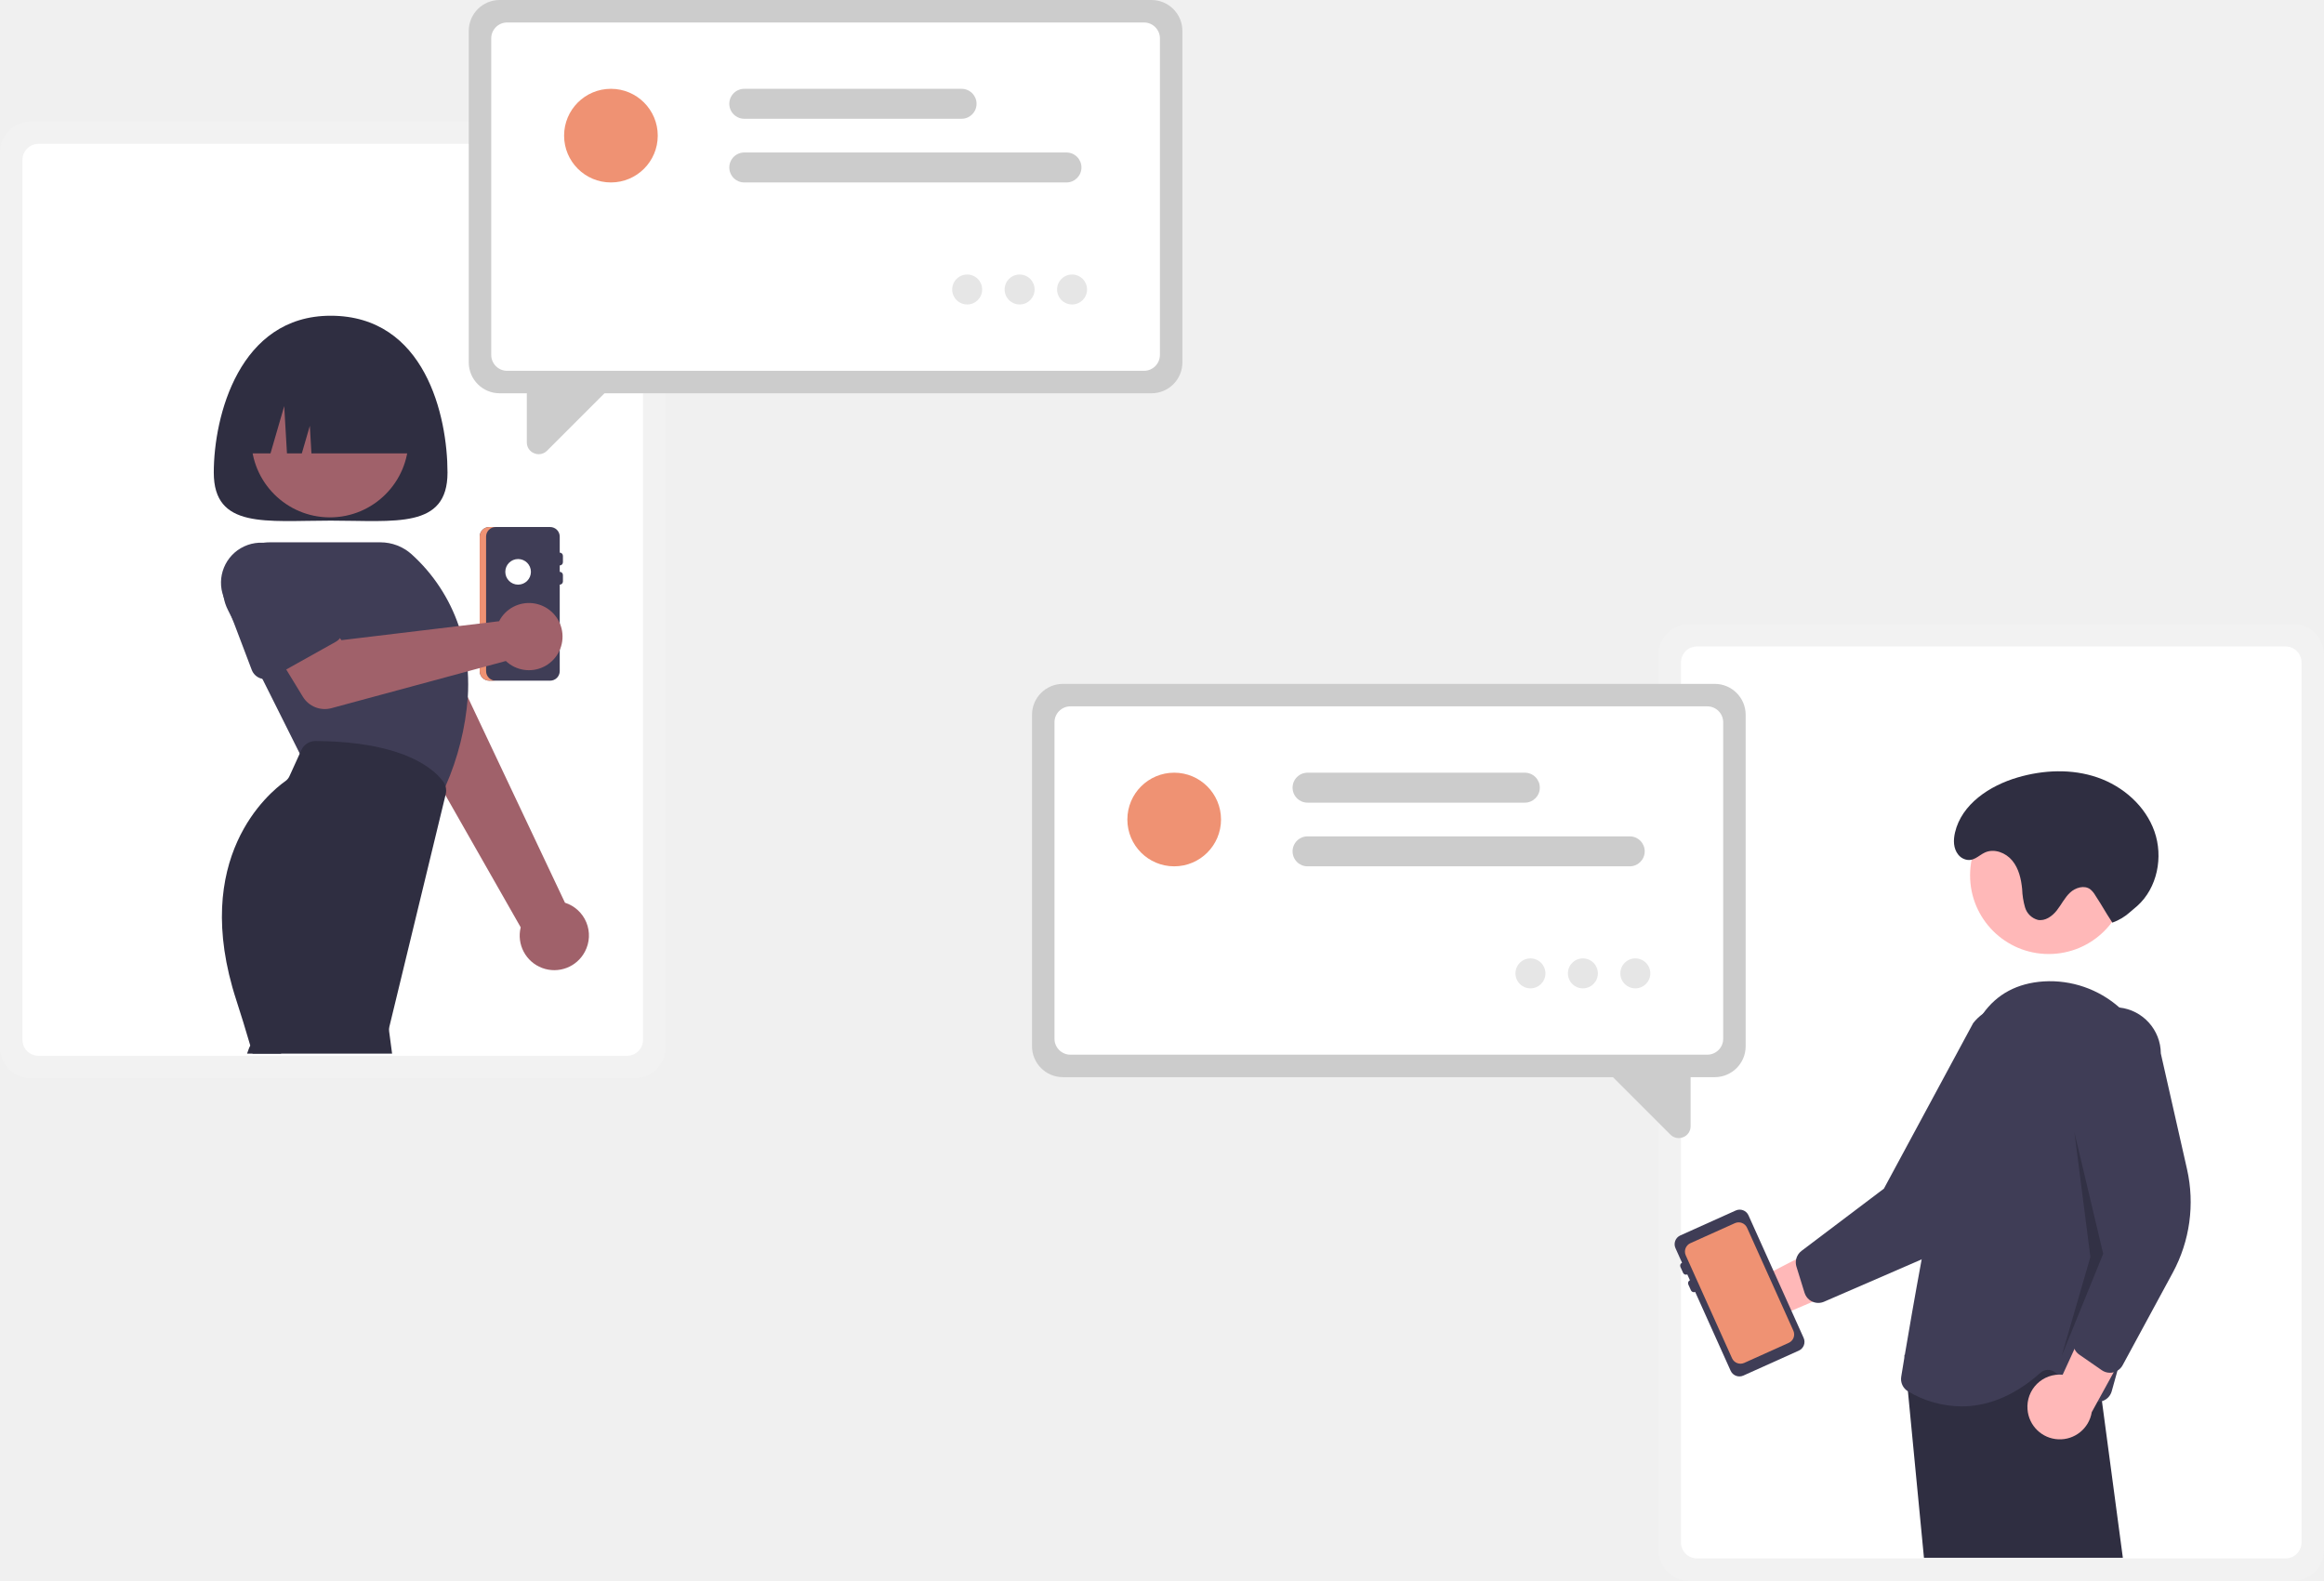
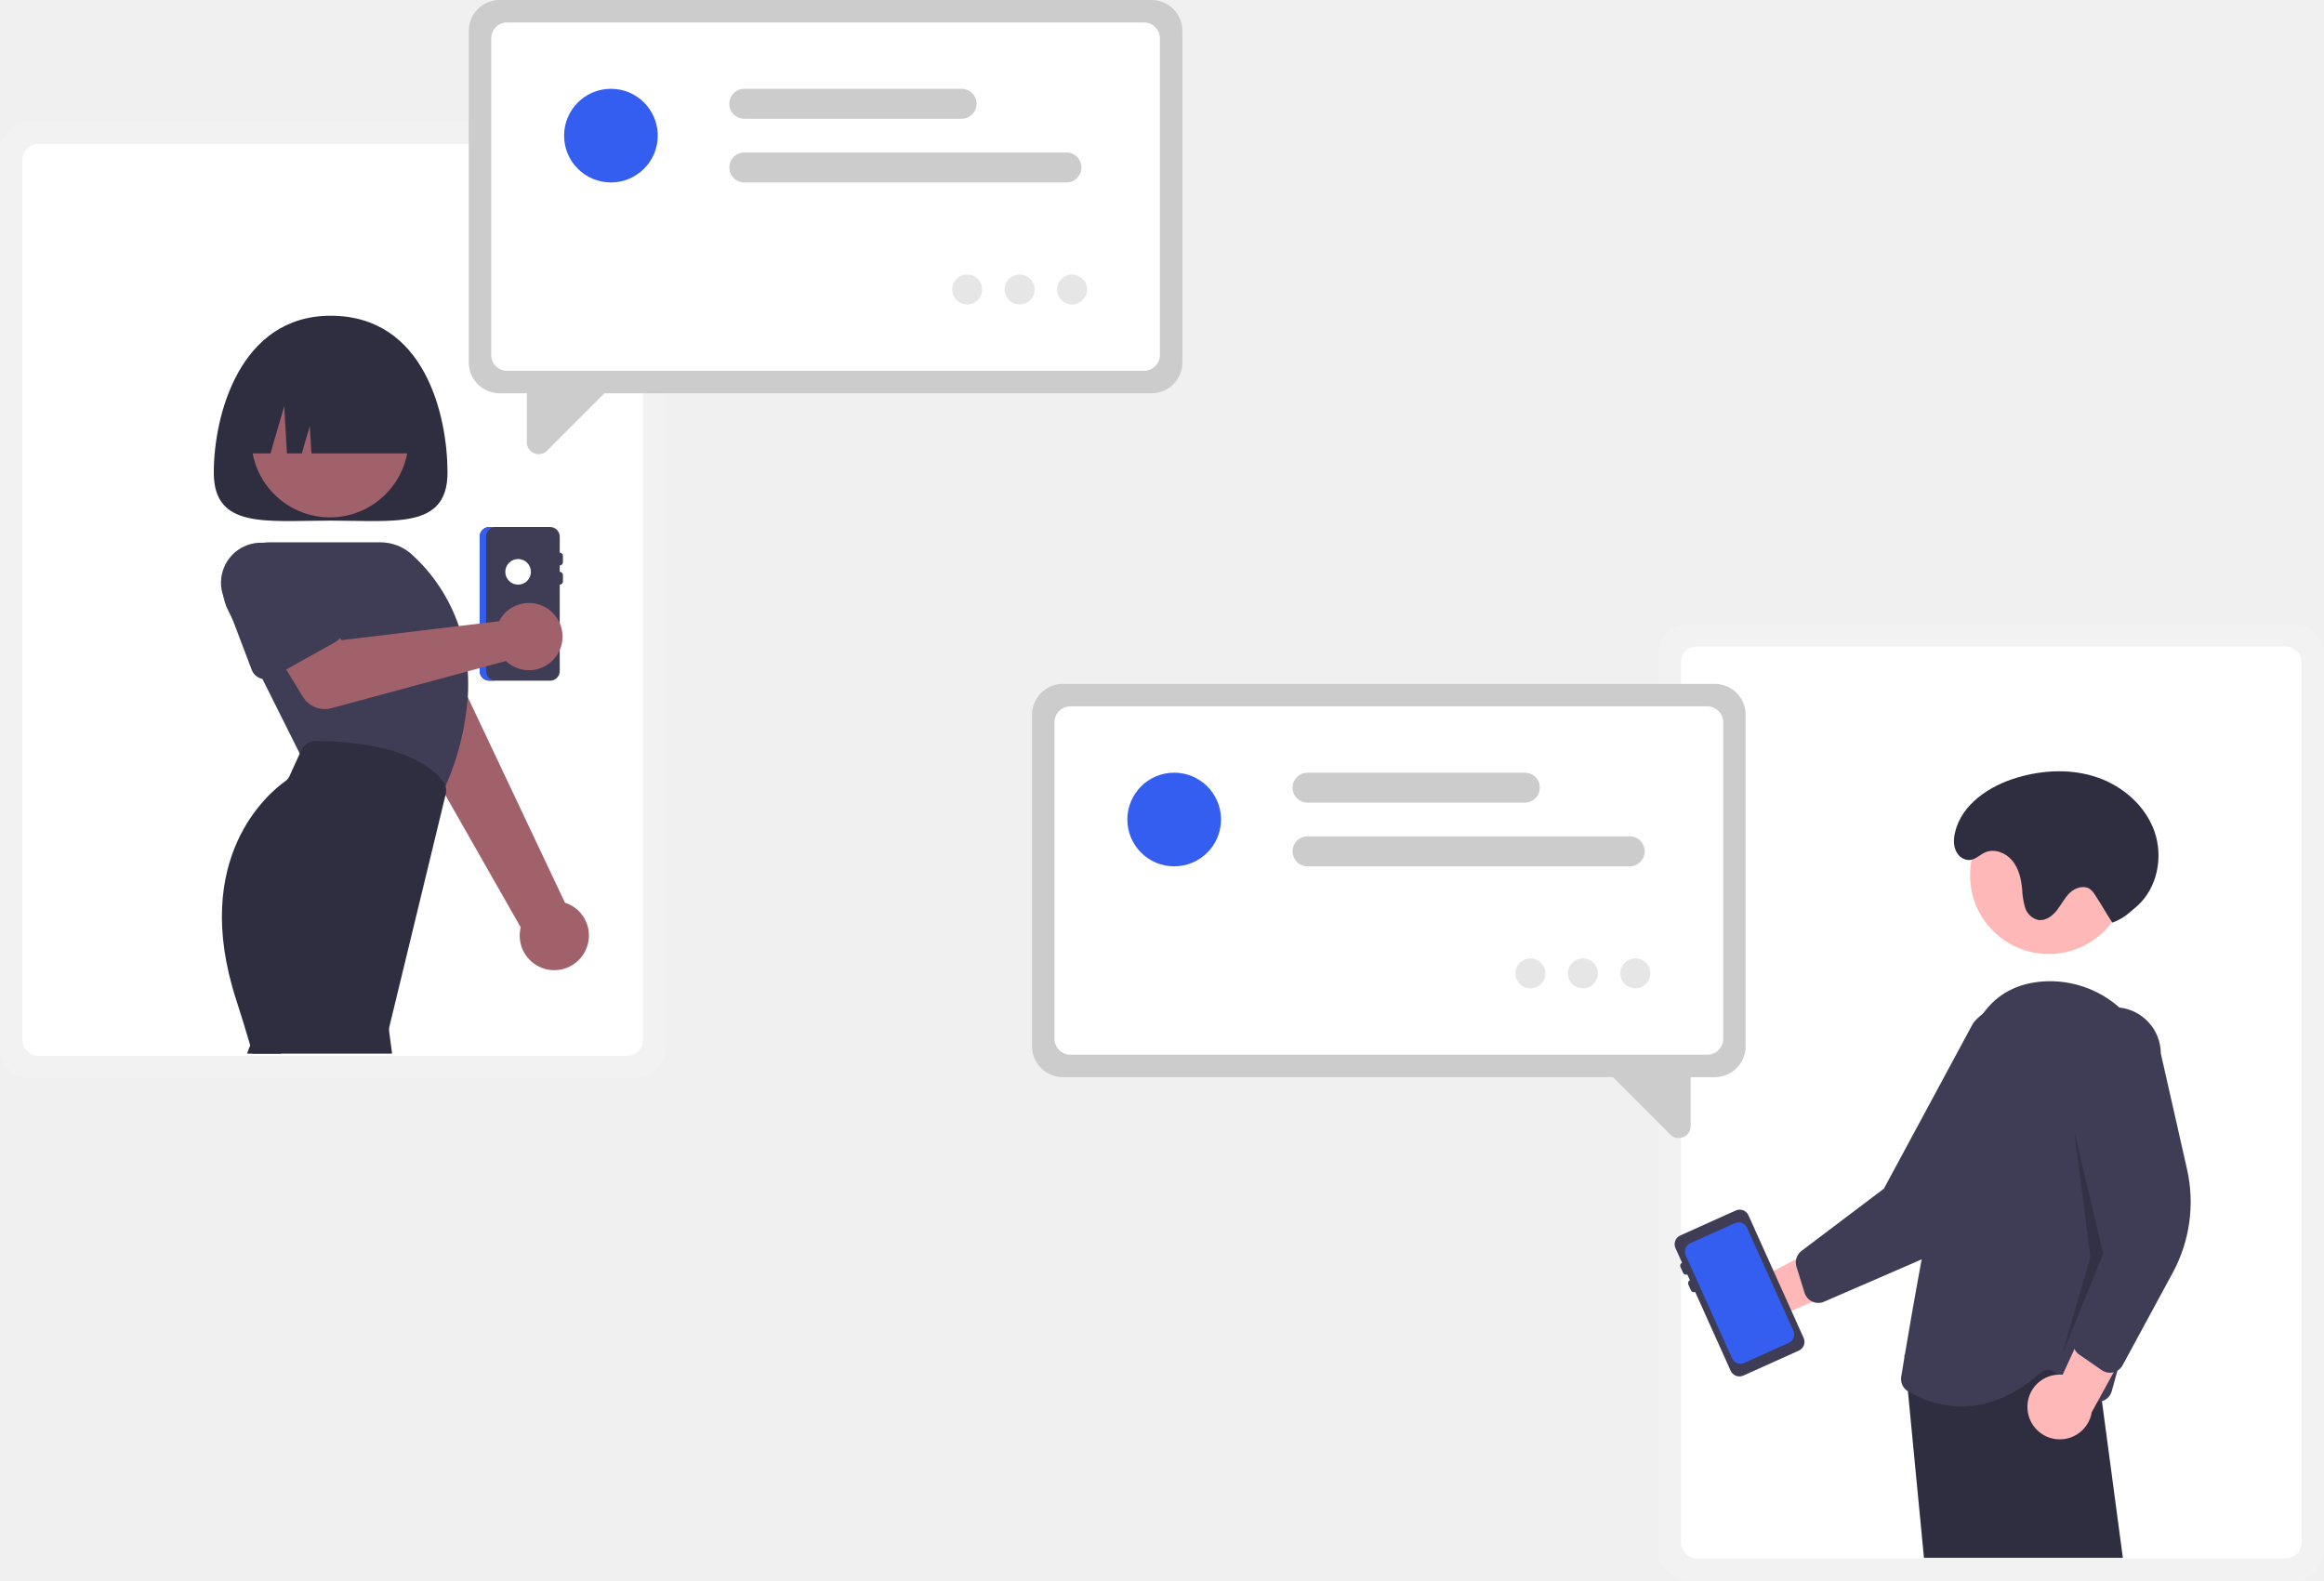
<svg xmlns="http://www.w3.org/2000/svg" id="fd780229-74b2-467a-928a-185e738605ee" data-name="Layer 1" width="725.856" height="493.826" viewBox="0 0 725.856 493.826">
  <path d="M246.725,241.017H435.275a9.664,9.664,0,0,1,9.653,9.653V530.26a9.664,9.664,0,0,1-9.653,9.653H246.725a9.664,9.664,0,0,1-9.653-9.653V250.67A9.664,9.664,0,0,1,246.725,241.017Z" transform="translate(-237.0721 -203.0872)" fill="#f2f2f2" />
  <path d="M249.065,248.038H432.935a4.978,4.978,0,0,1,4.973,4.973V527.92a4.978,4.978,0,0,1-4.973,4.973H249.065a4.978,4.978,0,0,1-4.973-4.973V253.011A4.978,4.978,0,0,1,249.065,248.038Z" transform="translate(-237.0721 -203.0872)" fill="#fff" />
  <path d="M376.843,350.717c0,17.673-16.342,15-36.5,15s-36.5,2.673-36.5-15,7.982-49,36.5-49C369.843,301.717,376.843,333.044,376.843,350.717Z" transform="translate(-237.0721 -203.0872)" fill="#2f2e41" />
  <path d="M419.781,500.315a10.743,10.743,0,0,0-6.253-15.24l-41.816-88.459-19.128,13.413,47.119,82.735a10.801,10.801,0,0,0,20.078,7.551Z" transform="translate(-237.0721 -203.0872)" fill="#a0616a" />
  <path d="M383.394,404.387l-2.39-3.74-1.22-1.92-9.39-14.72a13.375,13.375,0,0,0-24.45,10.85l2.15,7.67,4.39,15.68a4.701,4.701,0,0,0,1.62,2.44,4.372,4.372,0,0,0,.98.62,4.792,4.792,0,0,0,3.94.07c.02-.01.05-.02.07-.03l11.36-5.08.02-.01,8.67-3.88,2.16-.96a4.707,4.707,0,0,0,1.62-1.19,4.65,4.65,0,0,0,1.02-1.83A4.756,4.756,0,0,0,383.394,404.387Z" transform="translate(-237.0721 -203.0872)" fill="#ccc" />
  <path d="M323.464,529.807a4.821,4.821,0,0,0-8.21-.08,3.921,3.921,0,0,0-.45.92l-.57,1.57h10.68Z" transform="translate(-237.0721 -203.0872)" fill="#2f2e41" />
  <circle cx="103.041" cy="137.054" r="24.561" fill="#a0616a" />
  <path d="M383.164,412.787c-.06-.88-.14-1.75-.24-2.6a54.597,54.597,0,0,0-1.92-9.54c-.19-.68-.4-1.34-.63-1.99a53.311,53.311,0,0,0-14.76-22.44,14.574,14.574,0,0,0-9.73-3.72h-34.6a14.583,14.583,0,0,0-14.37,17.06c-.01.01-.01.01,0,.02a14.494,14.494,0,0,0,1.33,4.02l1.4,2.79,9.38,18.76,11.67,23.34.68,1.36,43.49,11.96.18-.41c.16-.36.33-.73.48-1.09.24-.54.47-1.08.7-1.61a85.243,85.243,0,0,0,6.96-27.81v-.01A64.101,64.101,0,0,0,383.164,412.787Z" transform="translate(-237.0721 -203.0872)" fill="#3f3d56" />
  <path d="M376.224,448.697a4.674,4.674,0,0,0-.69-1.42,18.694,18.694,0,0,0-3.97-3.92l-.01-.01c-5.27-4-15.73-8.66-35.94-8.78h-.03a4.827,4.827,0,0,0-4.39,2.83l-.5,1.09-3.22,7.08a3.731,3.731,0,0,1-1.25,1.51c-5.11,3.62-29.86,23.92-15.33,68.49,1.42,4.35,2.88,9.1,4.36,14.16q.36,1.23.72,2.49h43.56l-.93-7a3.707,3.707,0,0,1,.07-1.37l17.53-72.34.08-.31A4.817,4.817,0,0,0,376.224,448.697Z" transform="translate(-237.0721 -203.0872)" fill="#2f2e41" />
  <path d="M389.894,367.717l19,0a3,3,0,0,1,3,3v5a1.003,1.003,0,0,1,1,1v2a1.003,1.003,0,0,1-1,1v2a1.003,1.003,0,0,1,1,1v2a1.003,1.003,0,0,1-1,1l0,27a3,3,0,0,1-3,3l-19,0a3,3,0,0,1-3-3l0-42A3,3,0,0,1,389.894,367.717Z" transform="translate(-237.0721 -203.0872)" fill="#3f3d56" />
-   <path d="M388.894,412.717v-42a3,3,0,0,1,3-3h-2a3,3,0,0,0-3,3v42a3,3,0,0,0,3,3h2A3,3,0,0,1,388.894,412.717Z" transform="translate(-237.0721 -203.0872)" fill="#ef9273" />
+   <path d="M388.894,412.717v-42a3,3,0,0,1,3-3h-2a3,3,0,0,0-3,3v42a3,3,0,0,0,3,3h2A3,3,0,0,1,388.894,412.717Z" transform="translate(-237.0721 -203.0872)" fill="#345EEF" />
  <circle cx="161.822" cy="178.63" r="4" fill="#fff" />
  <path d="M393.819,395.73a10.526,10.526,0,0,0-.864,1.414l-49.239,5.915-7.241-9.629-15.961,9.028,11.162,18.293a8,8,0,0,0,8.918,3.555l54.463-14.736a10.497,10.497,0,1,0-1.238-13.84Z" transform="translate(-237.0721 -203.0872)" fill="#a0616a" />
  <path d="M343.304,396.897l-13.8-17.88a12.497,12.497,0,0,0-22.59,10.54c-.01.01-.01.01,0,.02a11.363,11.363,0,0,0,.74,1.58l1.99,5.23,6.05,15.95a4.478,4.478,0,0,0,2.67,2.63,4.042,4.042,0,0,0,.66.18,4.452,4.452,0,0,0,3.07-.48l4.38-2.45,15.46-8.64a4.552,4.552,0,0,0,2.21-3.03A4.508,4.508,0,0,0,343.304,396.897Z" transform="translate(-237.0721 -203.0872)" fill="#3f3d56" />
  <path d="M311.843,344.717v0h9.714l4.286-14.769.857,14.769h4.643l2.5-8.615.5,8.615h34.5v0c0-17.673-11.641-32-26-32h-5C323.483,312.717,311.843,327.044,311.843,344.717Z" transform="translate(-237.0721 -203.0872)" fill="#2f2e41" />
  <path d="M596.72,325.943H393.13a9.664,9.664,0,0,1-9.653-9.653V212.74a9.664,9.664,0,0,1,9.653-9.653H596.72a9.664,9.664,0,0,1,9.653,9.653V316.29A9.664,9.664,0,0,1,596.72,325.943Z" transform="translate(-237.0721 -203.0872)" fill="#ccc" />
  <path d="M594.38,318.923H395.471a4.978,4.978,0,0,1-4.973-4.973V215.08a4.978,4.978,0,0,1,4.973-4.973H594.38a4.978,4.978,0,0,1,4.973,4.973v98.87A4.978,4.978,0,0,1,594.38,318.923Z" transform="translate(-237.0721 -203.0872)" fill="#fff" />
  <path d="M405.337,344.977a3.75,3.75,0,0,1-1.438-.291,3.639,3.639,0,0,1-2.282-3.415V322.24l28.68-.725-22.37,22.37A3.646,3.646,0,0,1,405.337,344.977Z" transform="translate(-237.0721 -203.0872)" fill="#ccc" />
  <path d="M570.161,260.081H469.537a4.68,4.68,0,1,1,0-9.36H570.161a4.68,4.68,0,0,1,0,9.36Z" transform="translate(-237.0721 -203.0872)" fill="#ccc" />
  <path d="M537.4,240.19H469.537a4.68,4.68,0,1,1,0-9.36h67.863a4.68,4.68,0,0,1,0,9.36Z" transform="translate(-237.0721 -203.0872)" fill="#ccc" />
-   <circle cx="190.81" cy="42.368" r="14.626" fill="#ef9273" />
+   <circle cx="190.81" cy="42.368" r="14.626" fill="#345EEF" />
  <circle cx="302.08" cy="90.433" r="4.68" fill="#e6e6e6" />
  <circle cx="318.46" cy="90.433" r="4.68" fill="#e6e6e6" />
  <circle cx="334.841" cy="90.433" r="4.68" fill="#e6e6e6" />
  <path d="M764.725,398.017H953.275a9.664,9.664,0,0,1,9.653,9.653V687.26a9.664,9.664,0,0,1-9.653,9.653H764.725a9.664,9.664,0,0,1-9.653-9.653V407.67A9.664,9.664,0,0,1,764.725,398.017Z" transform="translate(-237.0721 -203.0872)" fill="#f2f2f2" />
  <path d="M767.065,405.038H950.935a4.978,4.978,0,0,1,4.973,4.973V684.92a4.978,4.978,0,0,1-4.973,4.973H767.065a4.978,4.978,0,0,1-4.973-4.973V410.01A4.978,4.978,0,0,1,767.065,405.038Z" transform="translate(-237.0721 -203.0872)" fill="#fff" />
  <path d="M772.645,539.573H569.055a9.664,9.664,0,0,1-9.653-9.653V426.37a9.664,9.664,0,0,1,9.653-9.653H772.645a9.664,9.664,0,0,1,9.653,9.653V529.92A9.664,9.664,0,0,1,772.645,539.573Z" transform="translate(-237.0721 -203.0872)" fill="#ccc" />
  <path d="M770.305,532.552H571.395a4.978,4.978,0,0,1-4.973-4.973V428.71a4.978,4.978,0,0,1,4.973-4.973H770.305a4.978,4.978,0,0,1,4.973,4.973v98.87A4.978,4.978,0,0,1,770.305,532.552Z" transform="translate(-237.0721 -203.0872)" fill="#fff" />
  <path d="M758.785,557.515l-22.37-22.37,28.68.725v19.032a3.639,3.639,0,0,1-2.282,3.415,3.75,3.75,0,0,1-1.438.291A3.646,3.646,0,0,1,758.785,557.515Z" transform="translate(-237.0721 -203.0872)" fill="#ccc" />
  <path d="M746.086,473.711H645.462a4.68,4.68,0,1,1,0-9.36H746.086a4.68,4.68,0,1,1,0,9.36Z" transform="translate(-237.0721 -203.0872)" fill="#ccc" />
  <path d="M713.325,453.82H645.462a4.68,4.68,0,1,1,0-9.36h67.863a4.68,4.68,0,0,1,0,9.36Z" transform="translate(-237.0721 -203.0872)" fill="#ccc" />
-   <circle cx="366.735" cy="255.998" r="14.626" fill="#ef9273" />
+   <circle cx="366.735" cy="255.998" r="14.626" fill="#345EEF" />
  <circle cx="478.005" cy="304.063" r="4.68" fill="#e6e6e6" />
  <circle cx="494.385" cy="304.063" r="4.68" fill="#e6e6e6" />
  <circle cx="510.766" cy="304.063" r="4.68" fill="#e6e6e6" />
  <path d="M774.881,602.247a10.056,10.056,0,0,1,15.32-1.744L821.956,584.113l-1.974,18.464L790.13,615.311a10.11,10.11,0,0,1-15.249-13.064Z" transform="translate(-237.0721 -203.0872)" fill="#ffb8b8" />
  <path d="M873.754,520.157a14.5,14.5,0,0,0-17.35-.39,15.021,15.021,0,0,0-3.05,2.92l-27.88,51.71-25.73,19.44a4.487,4.487,0,0,0-1.68,2.61,4.432,4.432,0,0,0,.09,2.31l2.53,8.16a4.539,4.539,0,0,0,1.52,2.22,5.11,5.11,0,0,0,.9.54.616.616,0,0,0,.12.05,4.47,4.47,0,0,0,3.55-.01l30.16-13.08.33-.15a46.331,46.331,0,0,0,23.13-22.55l15.86-33.47A14.513,14.513,0,0,0,873.754,520.157Z" transform="translate(-237.0721 -203.0872)" fill="#3f3d56" />
  <circle cx="639.877" cy="273.454" r="24.561" fill="#ffb8b8" />
  <path d="M893.574,640.787l-.25-1.91-1.16-8.71-1.27-9.51-4.51.77-1.74.29-1.76.3-.58.1-44.74,7.6-5.57-3.35-.12-.07.05.51,1.05,10.89,5.01,52.02h62.12Z" transform="translate(-237.0721 -203.0872)" fill="#2f2e41" />
  <path d="M910.774,540.857a34.653,34.653,0,0,0-11.75-23.04,32.699,32.699,0,0,0-23.65-8.16c-8.25.55-14.59,3.94-18.97,10.11a34.642,34.642,0,0,0-4.92,10.84c-4.98,17.92-10.23,44.17-14.22,65.88-2.24,12.12-4.08,22.83-5.27,29.88-.02.15-.04.29-.07.44-.46,2.75-.81,4.9-1.04,6.33a4.484,4.484,0,0,0,2.09,4.56c.01.01.03.02.04.03a33.074,33.074,0,0,0,16.69,4.69c7.12,0,15.66-2.48,24.65-10.49a3.524,3.524,0,0,1,4.51-.19l.98.76,9.68,7.53a4.487,4.487,0,0,0,2.64.95,4.005,4.005,0,0,0,1.41-.19.524.524,0,0,0,.12-.03,4.477,4.477,0,0,0,2.92-3.03c.54-1.88,1.14-4.05,1.8-6.47.27-1.01.55-2.07.84-3.17,1.27-4.86,2.68-10.5,4.06-16.64C908.134,589.987,912.714,562.417,910.774,540.857Z" transform="translate(-237.0721 -203.0872)" fill="#3f3d56" />
  <path d="M870.327,643.353a10.056,10.056,0,0,1,10.979-10.827l14.872-32.493,9.842,15.747-15.631,28.442a10.11,10.11,0,0,1-20.061-.869Z" transform="translate(-237.0721 -203.0872)" fill="#ffb8b8" />
  <path d="M920.144,568.307l-8.18-36.13a14.53,14.53,0,0,0-12.94-14.36c-.51-.05-1.03-.08-1.56-.08a14.528,14.528,0,0,0-14.49,14.59l9.98,57.89-.03.12-5.29,19.97-2.93,11.09a1.646,1.646,0,0,0-.06.32,4.336,4.336,0,0,0,.35,2.75,4.431,4.431,0,0,0,1.5,1.78l5.67,3.92,1.35.94a4.458,4.458,0,0,0,2.56.8,4.696,4.696,0,0,0,1.05-.12c.04-.01.07-.02.11-.03a4.412,4.412,0,0,0,1.18-.5,4.491,4.491,0,0,0,1.62-1.7l15.66-28.91A46.431,46.431,0,0,0,920.144,568.307Z" transform="translate(-237.0721 -203.0872)" fill="#3f3d56" />
  <polygon points="647.893 353.651 656.893 391.651 643.893 423.651 652.893 392.651 647.893 353.651" opacity="0.2" />
  <path d="M896.827,491.302a16.538,16.538,0,0,0,5.568-3.338c.715-.638,1.483-1.231,2.196-1.869,6.298-5.633,8.19-15.32,5.38-23.288s-9.799-14.094-17.785-16.854-16.837-2.384-24.946-.008c-8.734,2.559-17.482,8.322-19.556,17.184-.552,2.359-.573,4.976,1.033,6.966a4.404,4.404,0,0,0,1.834,1.345c2.83,1.085,4.408-1.13,6.52-2.071,2.904-1.293,6.477.103,8.499,2.556s2.769,5.712,3.08,8.875a23.459,23.459,0,0,0,.911,5.76,5.741,5.741,0,0,0,4.011,3.889c2.278.421,4.47-1.148,5.903-2.968s2.45-3.982,4.144-5.563,4.457-2.415,6.313-1.029a6.935,6.935,0,0,1,1.55,1.861c2.846,4.371,2.499,4.181,5.345,8.553Z" transform="translate(-237.0721 -203.0872)" fill="#2f2e41" />
  <path d="M779.206,581.219,761.878,589.015a3,3,0,0,0-1.505,3.967l2.051,4.56a1.003,1.003,0,0,0-.502,1.322l.821,1.824a1.003,1.003,0,0,0,1.322.502l.821,1.824a1.003,1.003,0,0,0-.502,1.322l.821,1.824a1.003,1.003,0,0,0,1.322.502l11.078,24.623a3,3,0,0,0,3.967,1.505l17.327-7.796a3,3,0,0,0,1.505-3.967l-17.232-38.302A3,3,0,0,0,779.206,581.219Z" transform="translate(-237.0721 -203.0872)" fill="#3f3d56" />
-   <path d="M797.194,618.767l-2.44-5.43-6.4-14.22-5.62-12.49a2.878,2.878,0,0,0-3.8-1.45l-9.54,4.29-4.37,1.97a2.883,2.883,0,0,0-1.44,3.8l5.81,12.92,2.23,4.95,6.42,14.28a2.891,2.891,0,0,0,3.81,1.44l13.9-6.26A2.879,2.879,0,0,0,797.194,618.767Z" transform="translate(-237.0721 -203.0872)" fill="#ef9273" />
+   <path d="M797.194,618.767l-2.44-5.43-6.4-14.22-5.62-12.49a2.878,2.878,0,0,0-3.8-1.45l-9.54,4.29-4.37,1.97a2.883,2.883,0,0,0-1.44,3.8l5.81,12.92,2.23,4.95,6.42,14.28a2.891,2.891,0,0,0,3.81,1.44l13.9-6.26A2.879,2.879,0,0,0,797.194,618.767Z" transform="translate(-237.0721 -203.0872)" fill="#345EEF" />
</svg>
